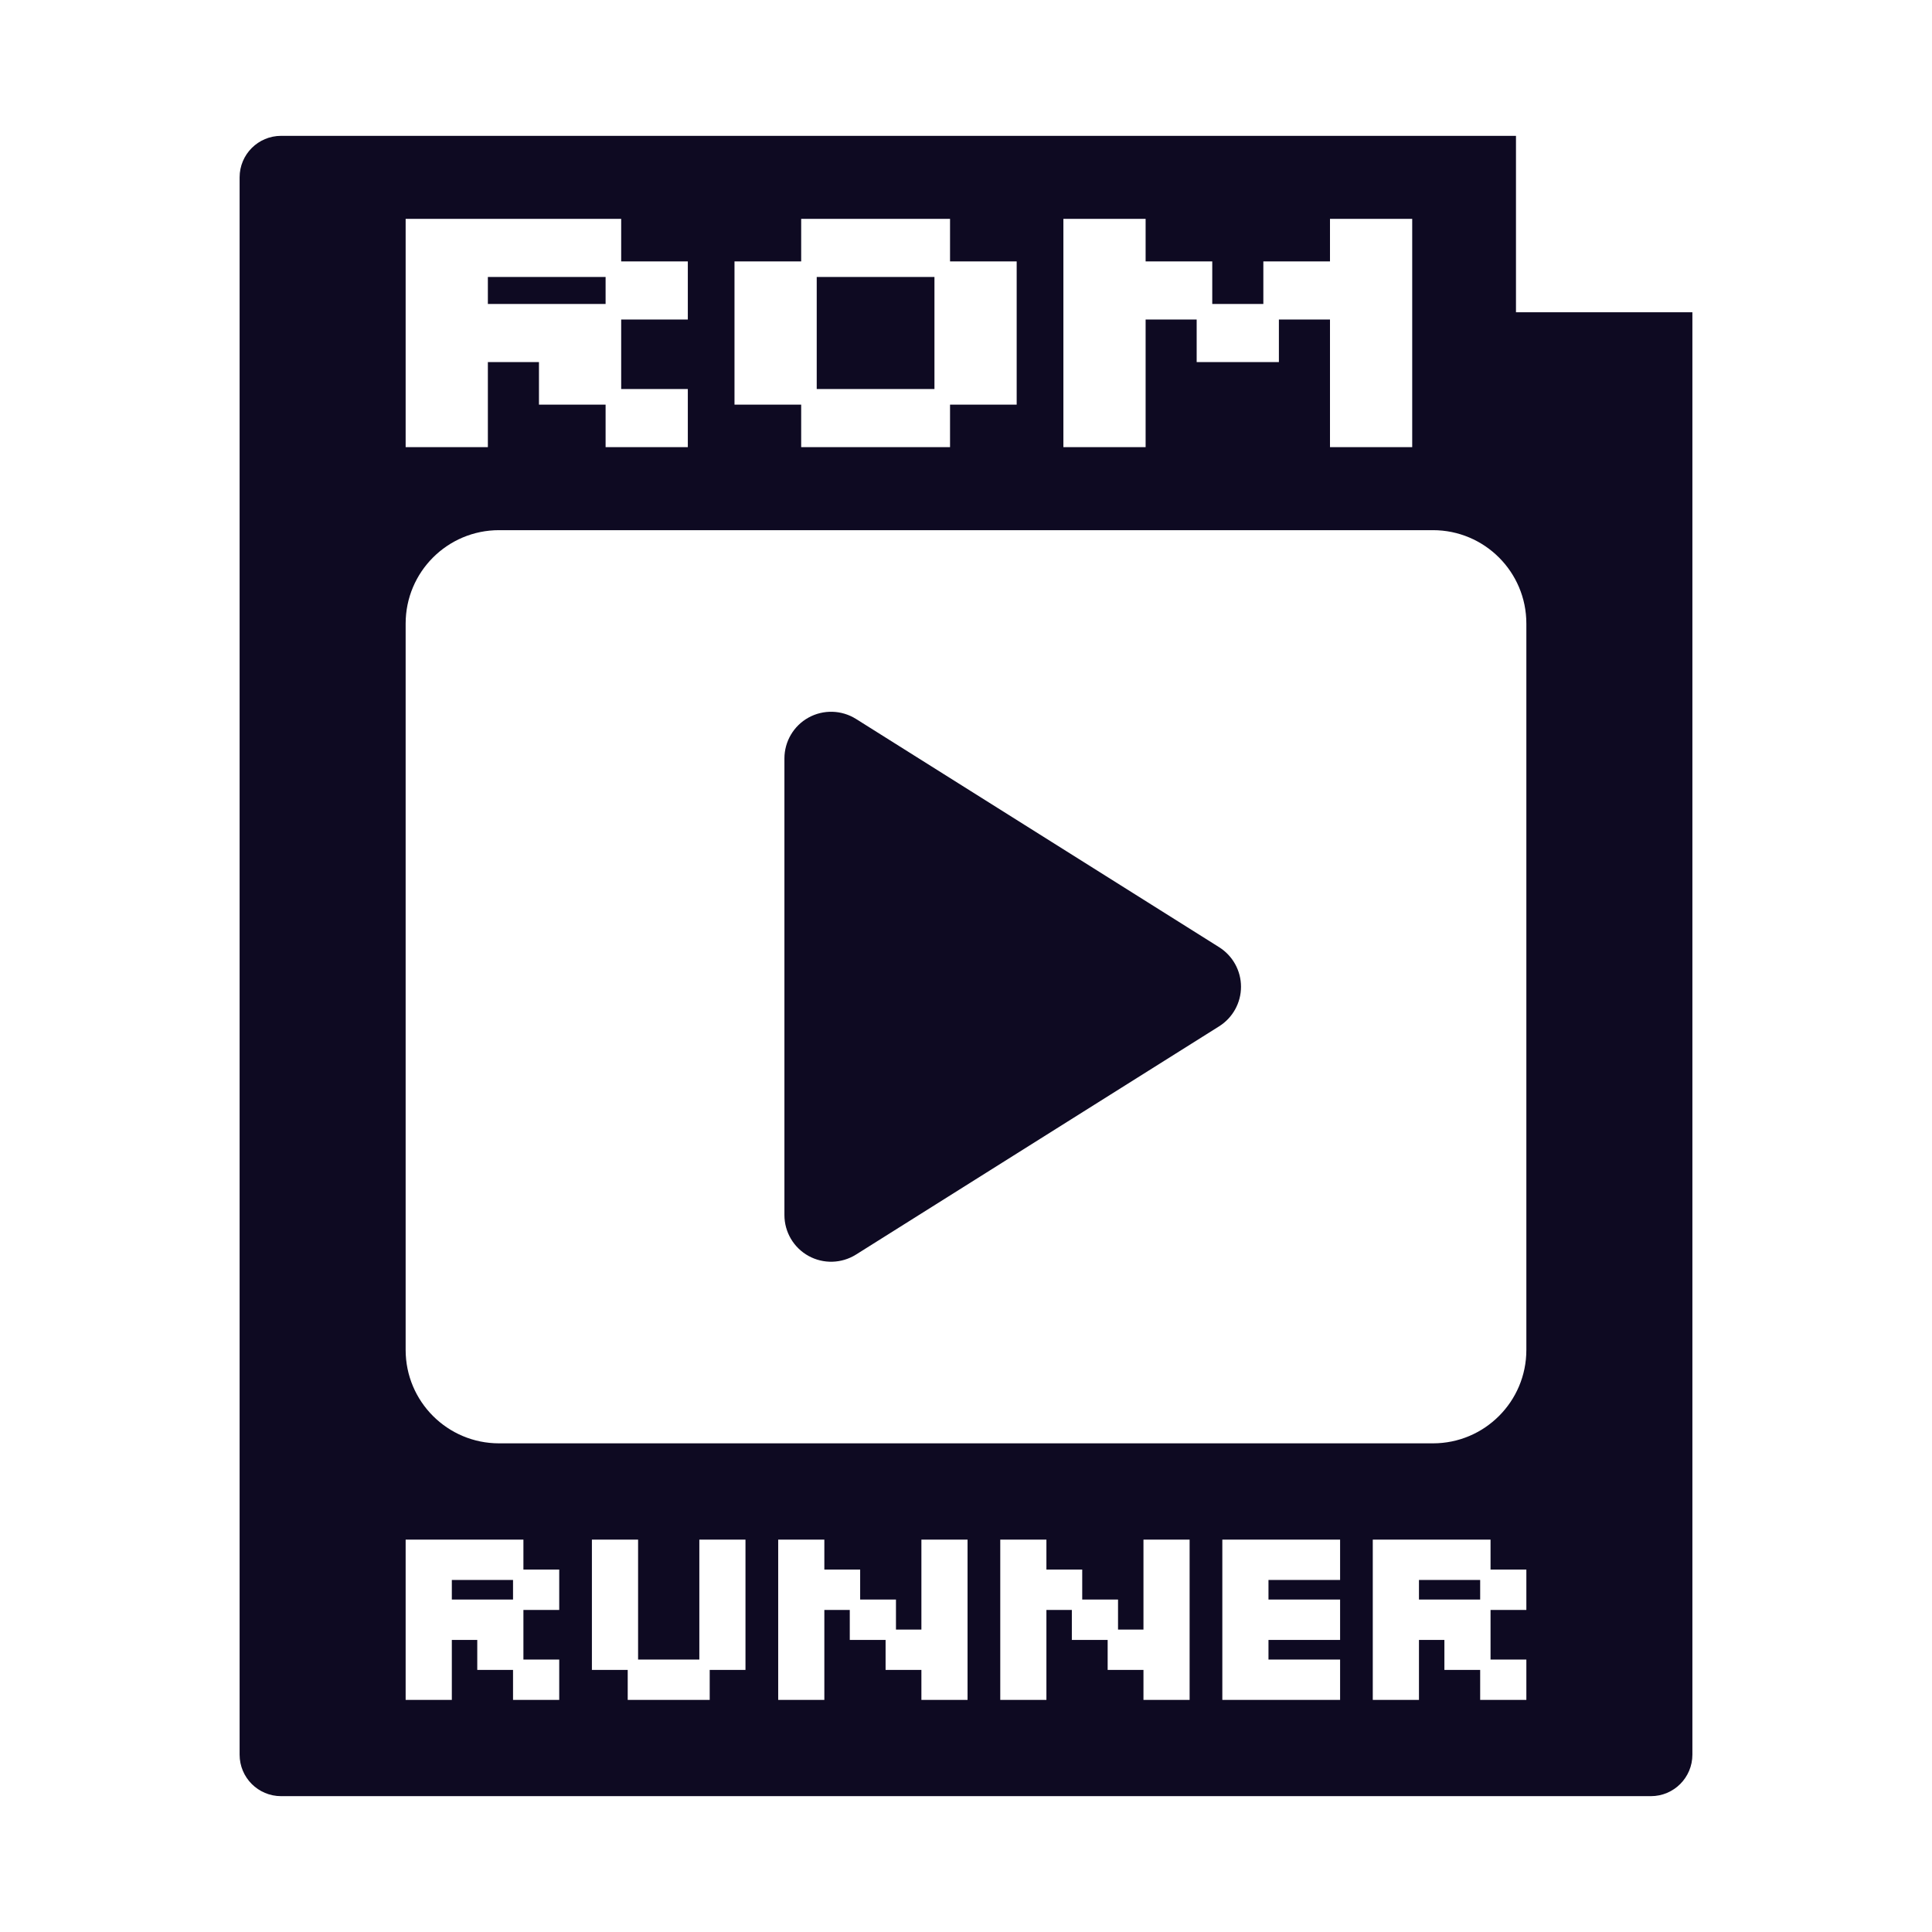
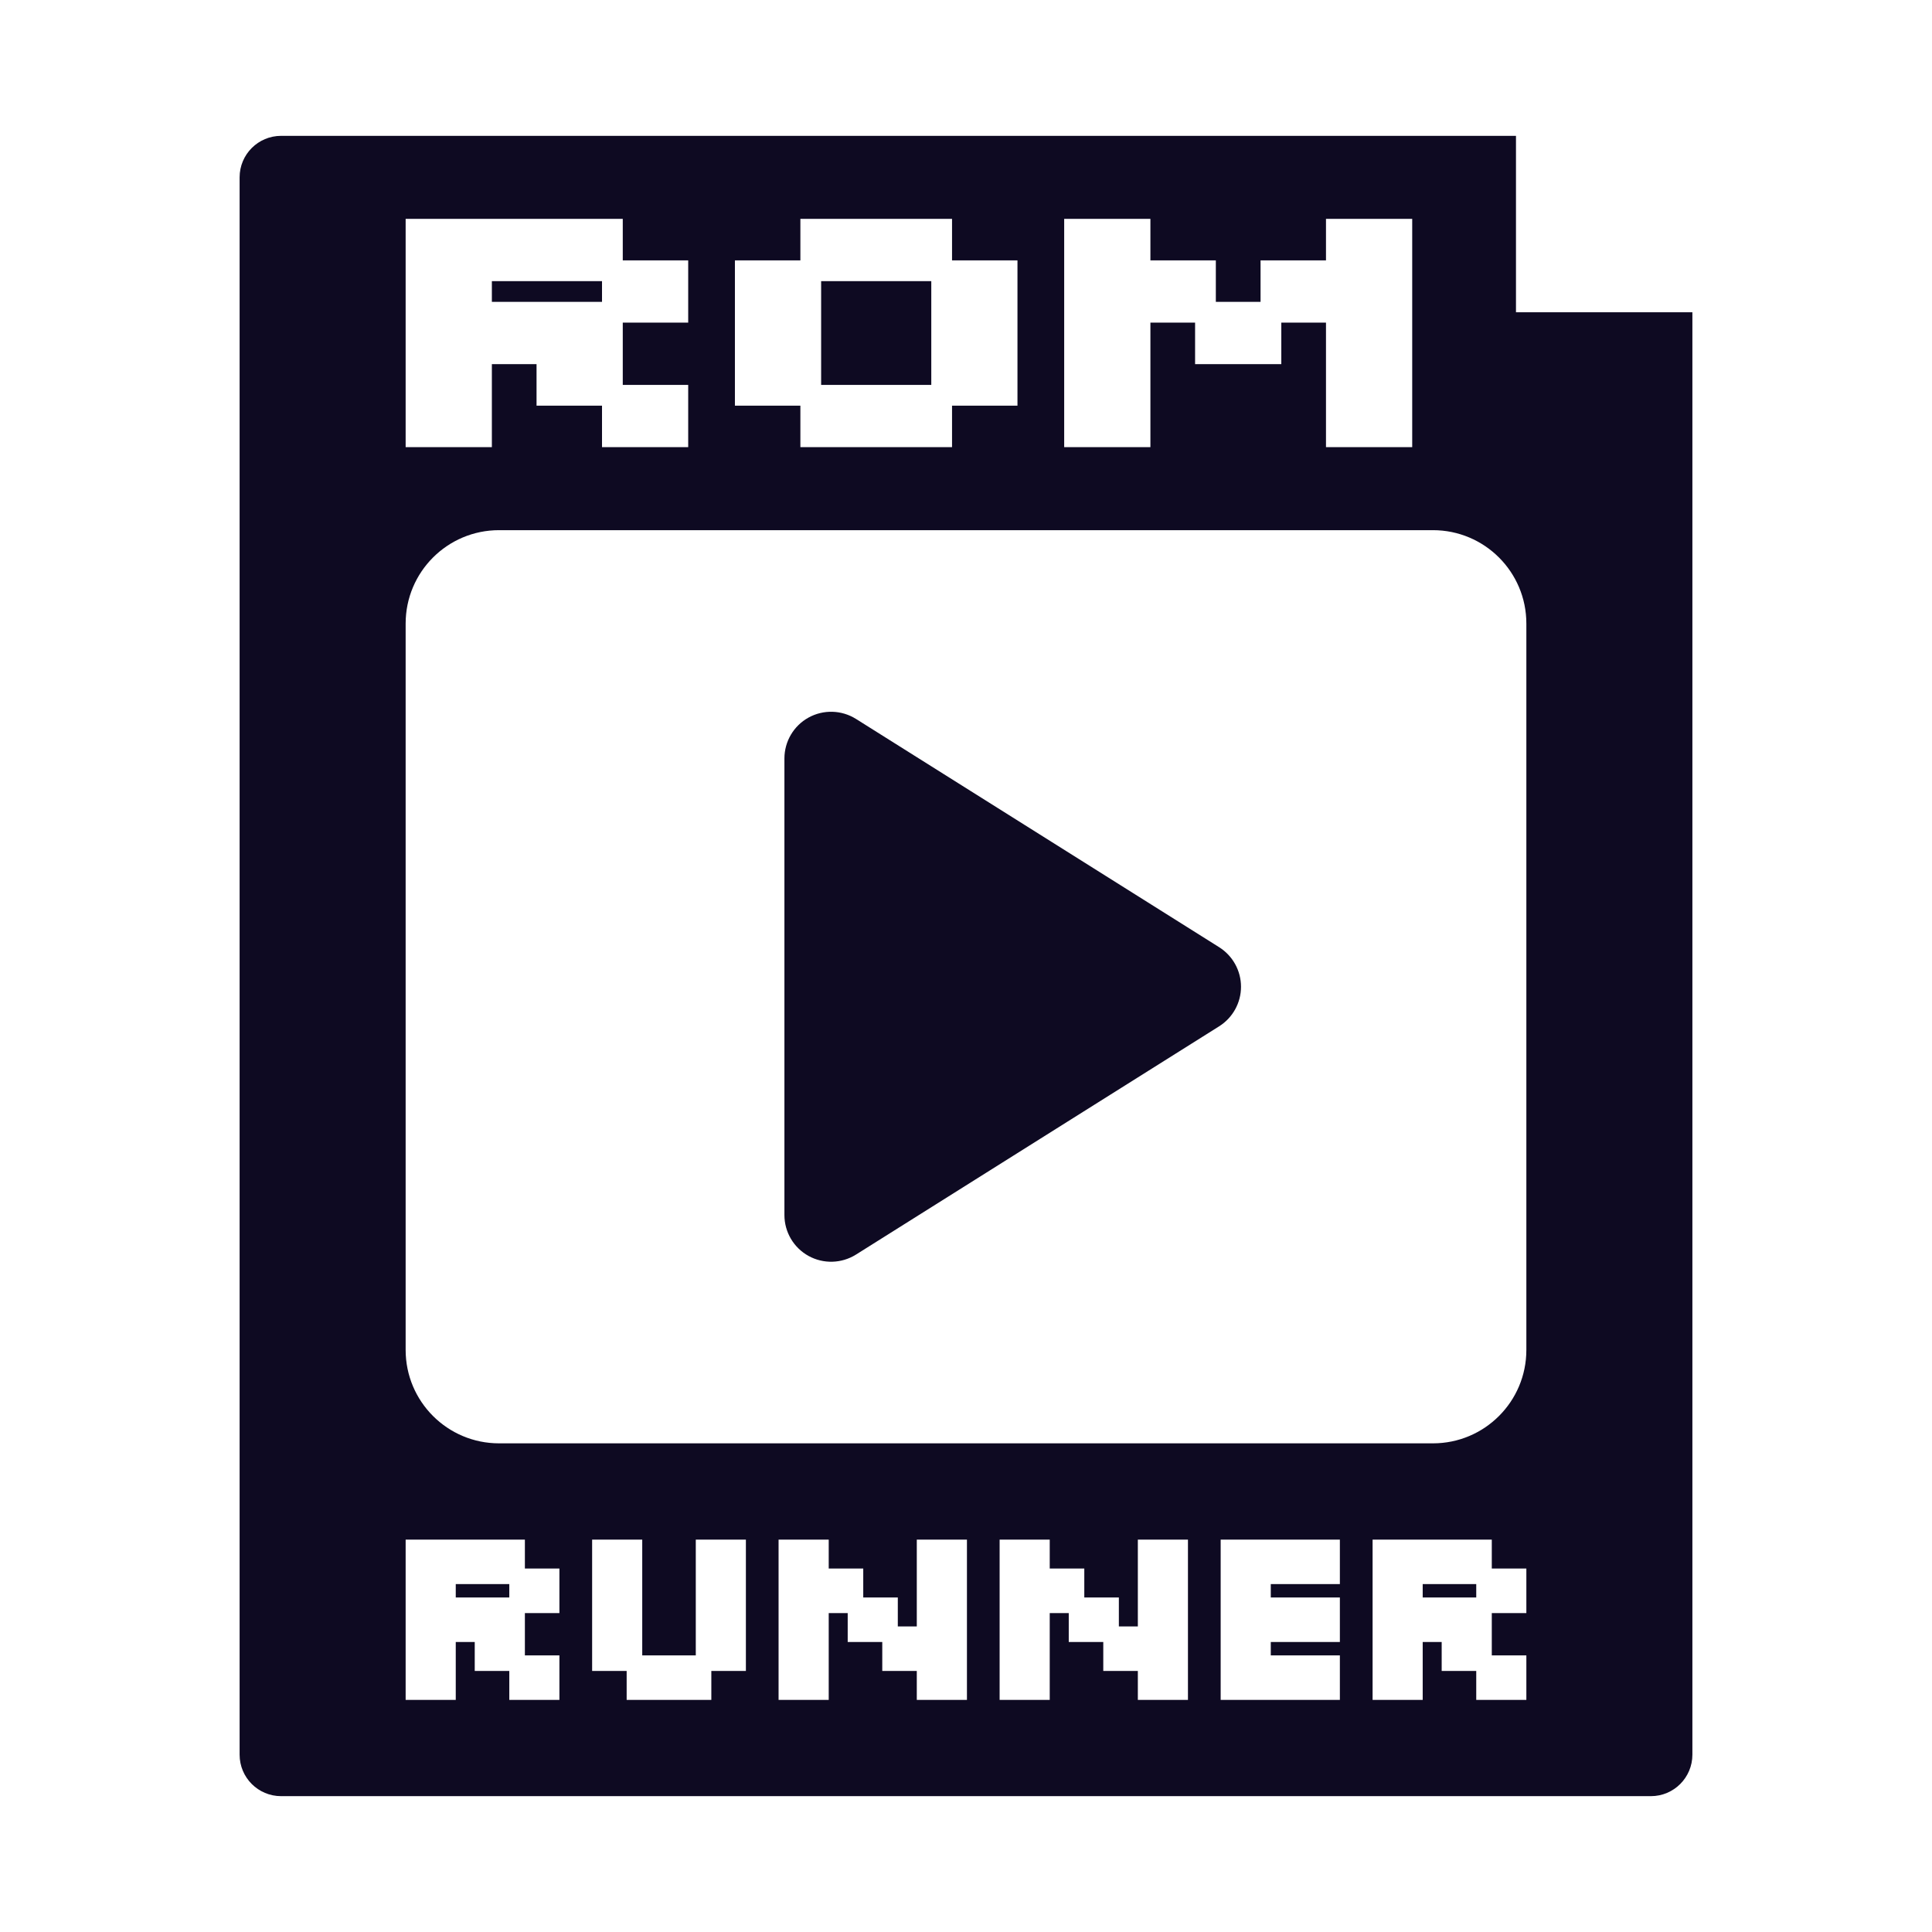
<svg xmlns="http://www.w3.org/2000/svg" viewBox="0 0 512 512">
  <g fill="#0E0A22">
-     <path fill-rule="evenodd" d="M63.50,47.00C63.50,40.92 68.42,36.00 74.50,36.00L401.75,36.00L401.75,82.75L448.50,82.75L448.50,465.00C448.50,471.08 443.58,476.00 437.50,476.00L74.50,476.00C68.42,476.00 63.50,471.08 63.50,465.00ZM164.62,58.00L164.62,69.27L182.28,69.27L182.28,84.68L164.62,84.68L164.62,103.10L182.28,103.10L182.28,118.50L160.49,118.50L160.49,107.23L142.83,107.23L142.83,95.95L129.29,95.95L129.29,118.50L107.50,118.50L107.50,58.00ZM160.49,80.55L160.49,73.40L129.29,73.40L129.29,80.55ZM251.77,58.00L251.77,69.27L269.43,69.27L269.43,107.23L251.77,107.23L251.77,118.50L212.32,118.50L212.32,107.23L194.65,107.23L194.65,69.27L212.32,69.27L212.32,58.00ZM216.44,73.40L216.44,103.10L247.64,103.10L247.64,73.40ZM317.13,84.68L303.60,84.68L303.60,118.50L281.81,118.50L281.81,58.00L303.60,58.00L303.60,69.27L321.26,69.27L321.26,80.55L334.80,80.55L334.80,69.27L352.46,69.27L352.46,58.00L374.25,58.00L374.25,118.50L352.46,118.50L352.46,84.68L338.92,84.68L338.92,95.95L317.13,95.95ZM138.71,408.01L138.71,415.95L148.20,415.95L148.20,426.65L138.71,426.65L138.71,439.80L148.20,439.80L148.20,450.49L135.96,450.49L135.96,442.55L126.48,442.55L126.48,434.60L119.74,434.60L119.74,450.49L107.50,450.49L107.50,408.01ZM135.96,423.90L135.96,418.70L119.74,418.70L119.74,423.90ZM185.33,439.80L185.33,408.01L197.56,408.01L197.56,442.55L188.08,442.55L188.08,450.49L166.35,450.49L166.35,442.55L156.86,442.55L156.86,408.01L169.10,408.01L169.10,439.80ZM225.20,426.65L218.46,426.65L218.46,450.49L206.23,450.49L206.23,408.01L218.46,408.01L218.46,415.95L227.95,415.95L227.95,423.90L237.44,423.90L237.44,431.85L244.18,431.85L244.18,408.01L256.41,408.01L256.41,450.49L244.18,450.49L244.18,442.55L234.69,442.55L234.69,434.60L225.20,434.60ZM284.05,426.65L277.31,426.65L277.31,450.49L265.08,450.49L265.08,408.01L277.31,408.01L277.31,415.95L286.80,415.95L286.80,423.90L296.29,423.90L296.29,431.85L303.03,431.85L303.03,408.01L315.26,408.01L315.26,450.49L303.03,450.49L303.03,442.55L293.54,442.55L293.54,434.60L284.05,434.60ZM355.14,408.01L355.14,418.70L336.16,418.70L336.16,423.90L355.14,423.90L355.14,434.60L336.16,434.60L336.16,439.80L355.14,439.80L355.14,450.49L323.93,450.49L323.93,408.01ZM395.01,408.01L395.01,415.95L404.50,415.95L404.50,426.65L395.01,426.65L395.01,439.80L404.50,439.80L404.50,450.49L392.26,450.49L392.26,442.55L382.78,442.55L382.78,434.60L376.04,434.60L376.04,450.49L363.80,450.49L363.80,408.01ZM392.26,423.90L392.26,418.70L376.04,418.70L376.04,423.90ZM379.75,140.50C393.42,140.50 404.50,151.58 404.50,165.25L404.50,357.75C404.50,371.42 393.42,382.50 379.75,382.50L132.25,382.50C118.58,382.50 107.50,371.42 107.50,357.75L107.50,165.25C107.50,151.58 118.58,140.50 132.25,140.50ZM207.88,201.00C207.88,196.50 210.32,192.35 214.26,190.17C218.21,187.99 223.02,188.13 226.84,190.52L323.09,251.02C326.69,253.29 328.88,257.24 328.88,261.50C328.88,265.76 326.69,269.71 323.09,271.98L226.84,332.48C223.02,334.87 218.21,335.01 214.26,332.83C210.32,330.65 207.88,326.50 207.88,322.00Z" />
+     <path fill-rule="evenodd" d="M63.50,47.00C63.50,40.92 68.42,36.00 74.50,36.00L401.75,36.00L401.75,82.75L448.50,82.75L448.50,465.00C448.50,471.08 443.58,476.00 437.50,476.00L74.50,476.00C68.42,476.00 63.50,471.08 63.50,465.00ZM165.04,58.00L165.04,69.00L182.38,69.00L182.38,85.50L165.04,85.50L165.04,102.00L182.38,102.00L182.38,118.50L159.54,118.50L159.54,107.50L142.19,107.50L142.19,96.50L130.35,96.50L130.35,118.50L107.50,118.50L107.50,58.00ZM159.54,80.00L159.54,74.50L130.35,74.50L130.35,80.00ZM252.30,58.00L252.30,69.00L269.64,69.00L269.64,107.50L252.30,107.50L252.30,118.50L212.11,118.50L212.11,107.50L194.76,107.50L194.76,69.00L212.11,69.00L212.11,58.00ZM217.61,74.50L217.61,102.00L246.80,102.00L246.80,74.50ZM316.71,85.50L304.87,85.50L304.87,118.50L282.02,118.50L282.02,58.00L304.87,58.00L304.87,69.00L322.21,69.00L322.21,80.00L334.06,80.00L334.06,69.00L351.40,69.00L351.40,58.00L374.25,58.00L374.25,118.50L351.40,118.50L351.40,85.50L339.56,85.50L339.56,96.50L316.71,96.50ZM139.10,408.01L139.10,415.68L148.25,415.68L148.25,427.48L139.10,427.48L139.10,438.70L148.25,438.70L148.25,450.49L134.97,450.49L134.97,442.82L125.81,442.82L125.81,435.15L120.78,435.15L120.78,450.49L107.50,450.49L107.50,408.01ZM134.97,423.35L134.97,419.80L120.78,419.80L120.78,423.35ZM184.39,438.70L184.39,408.01L197.67,408.01L197.67,442.82L188.51,442.82L188.51,450.49L166.07,450.49L166.07,442.82L156.92,442.82L156.92,408.01L170.20,408.01L170.20,438.70ZM224.65,427.48L219.62,427.48L219.62,450.49L206.33,450.49L206.33,408.01L219.62,408.01L219.62,415.68L228.77,415.68L228.77,423.35L237.93,423.35L237.93,431.02L242.96,431.02L242.96,408.01L256.25,408.01L256.25,450.49L242.96,450.49L242.96,442.82L233.81,442.82L233.81,435.15L224.65,435.15ZM283.23,427.48L278.19,427.48L278.19,450.49L264.91,450.49L264.91,408.01L278.19,408.01L278.19,415.68L287.35,415.68L287.35,423.35L296.51,423.35L296.51,431.02L301.54,431.02L301.54,408.01L314.82,408.01L314.82,450.49L301.54,450.49L301.54,442.82L292.38,442.82L292.38,435.15L283.23,435.15ZM355.08,408.01L355.08,419.80L336.77,419.80L336.77,423.35L355.08,423.35L355.08,435.15L336.77,435.15L336.77,438.70L355.08,438.70L355.08,450.49L323.49,450.49L323.49,408.01ZM395.34,408.01L395.34,415.68L404.50,415.68L404.50,427.48L395.34,427.48L395.34,438.70L404.50,438.70L404.50,450.49L391.22,450.49L391.22,442.82L382.06,442.82L382.06,435.15L377.03,435.15L377.03,450.49L363.75,450.49L363.75,408.01ZM391.22,423.35L391.22,419.80L377.03,419.80L377.03,423.35ZM379.75,140.50C393.42,140.50 404.50,151.58 404.50,165.25L404.50,357.75C404.50,371.42 393.42,382.50 379.75,382.50L132.25,382.50C118.58,382.50 107.50,371.42 107.50,357.75L107.50,165.25C107.50,151.58 118.58,140.50 132.25,140.50ZM207.88,201.00C207.88,196.50 210.32,192.35 214.26,190.17C218.21,187.99 223.02,188.13 226.84,190.52L323.09,251.02C326.69,253.29 328.88,257.24 328.88,261.50C328.88,265.76 326.69,269.71 323.09,271.98L226.84,332.48C223.02,334.87 218.21,335.01 214.26,332.83C210.32,330.65 207.88,326.50 207.88,322.00Z" />
  </g>
</svg>
